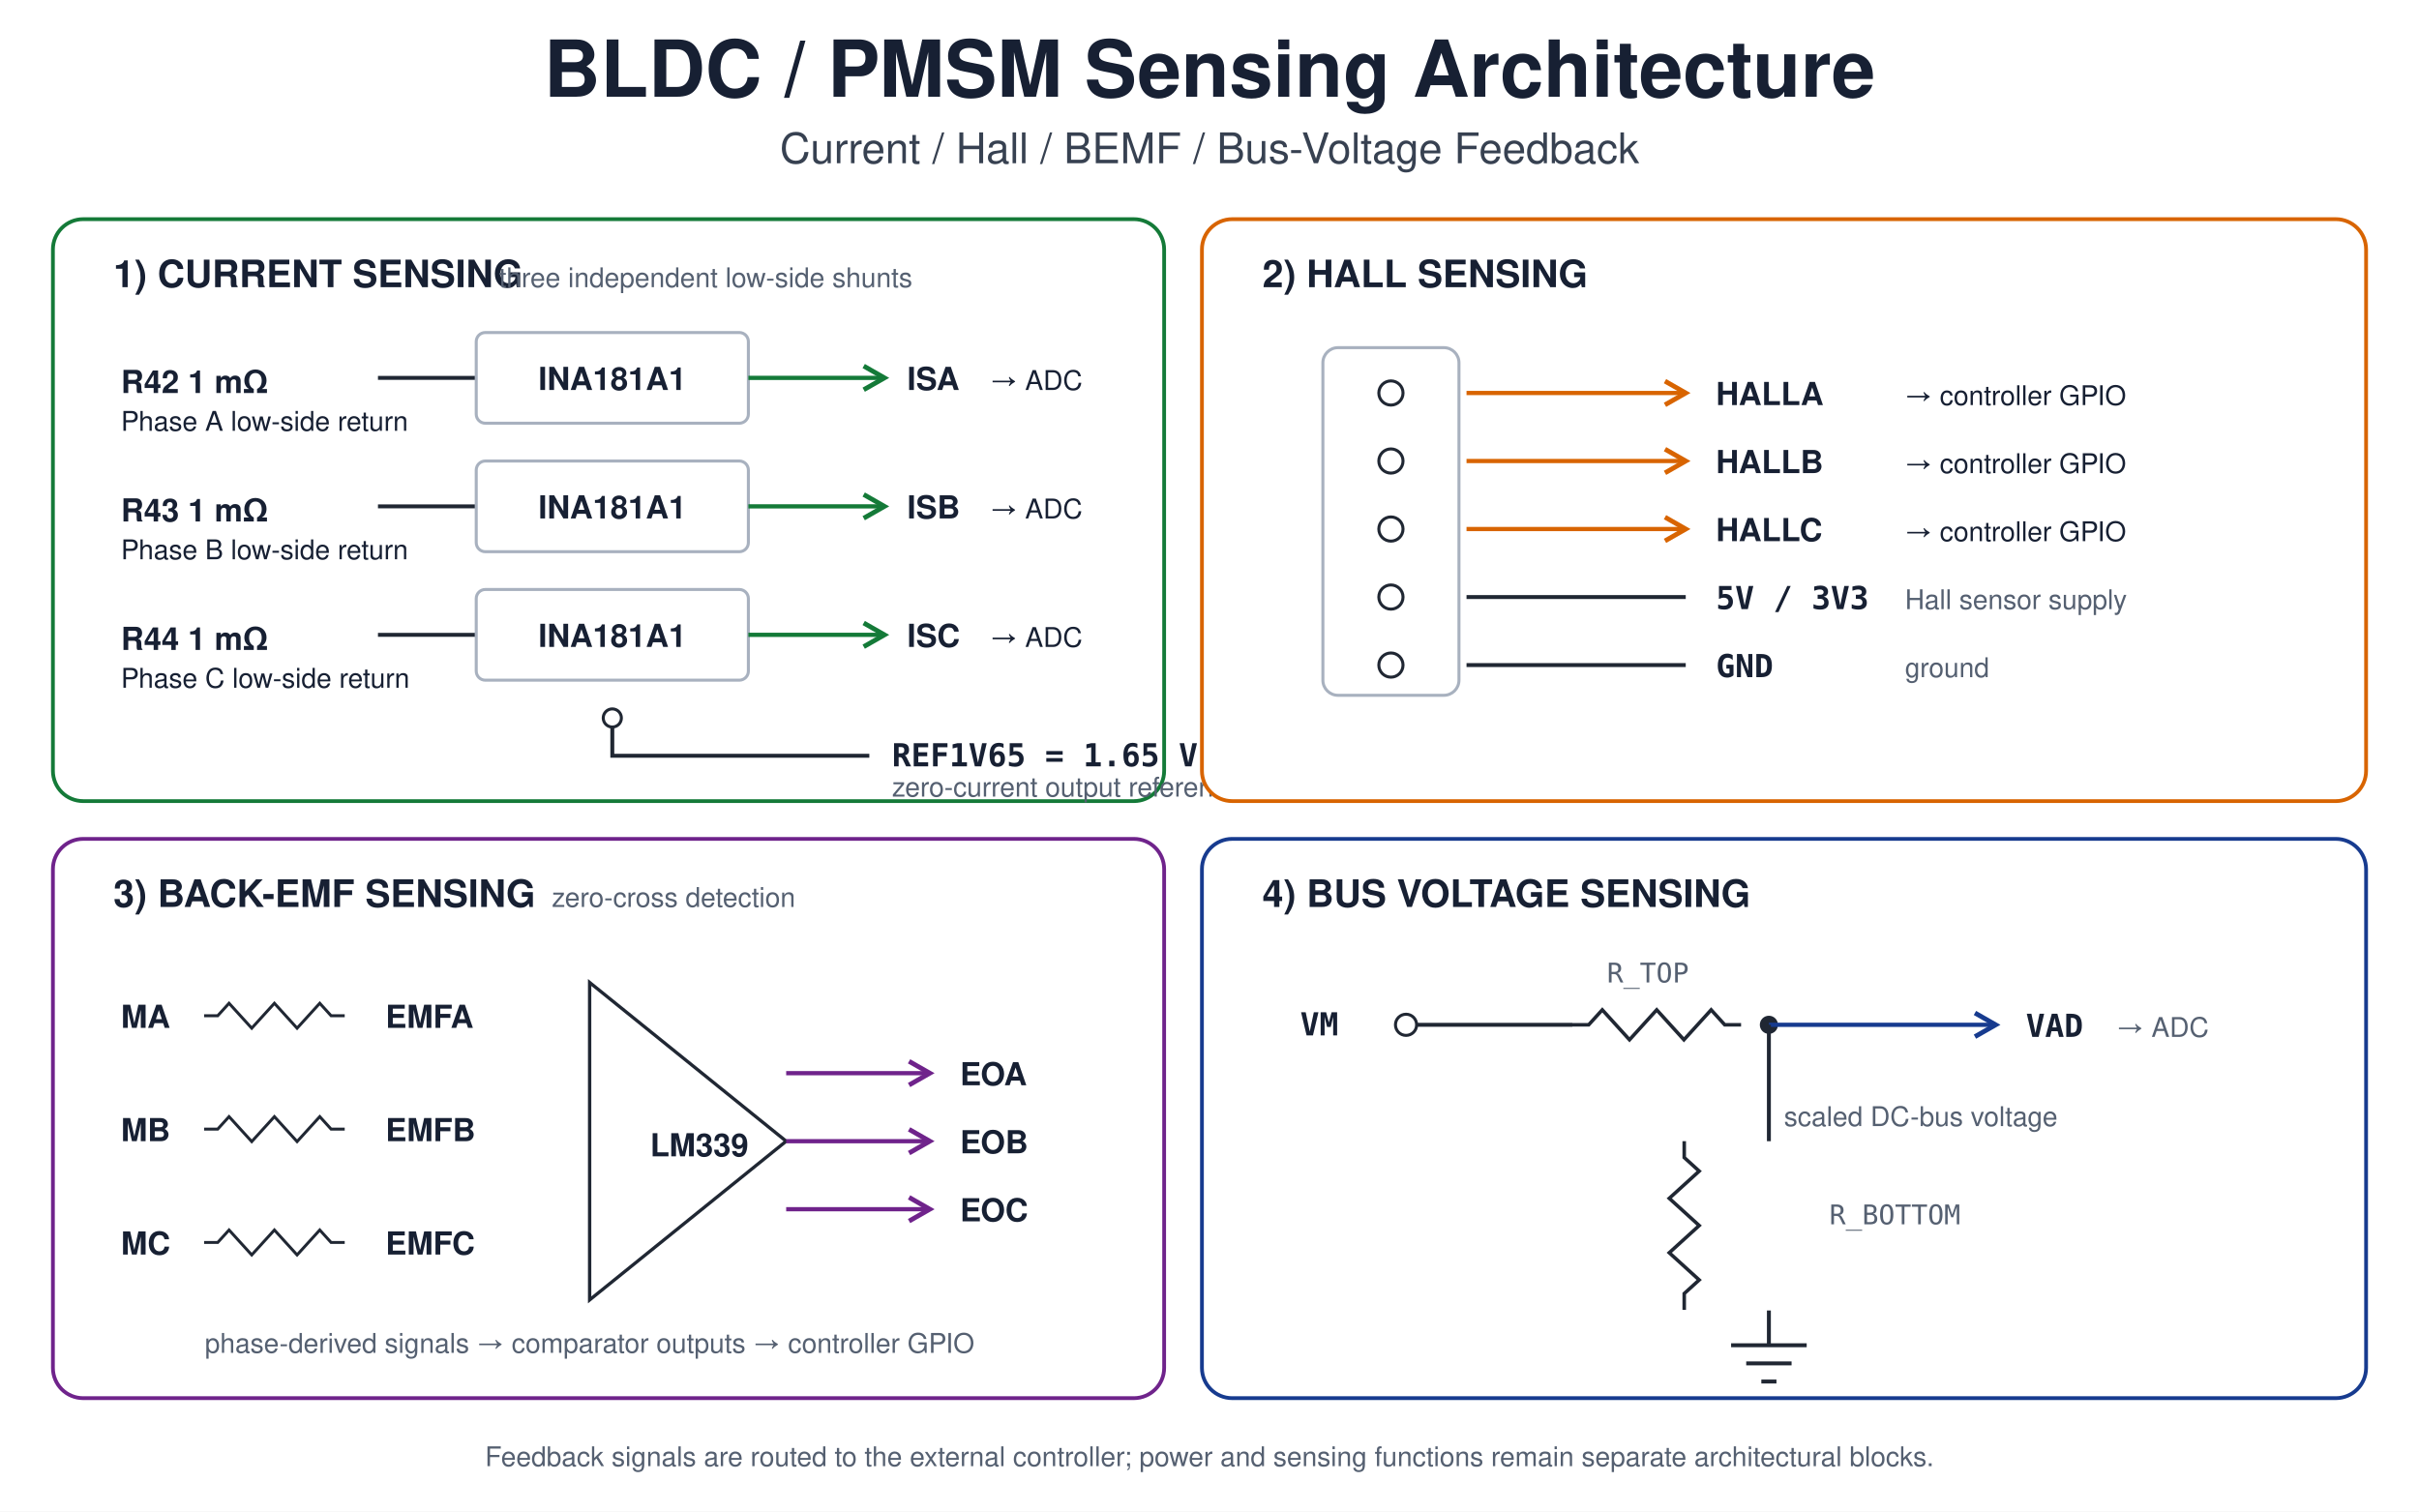
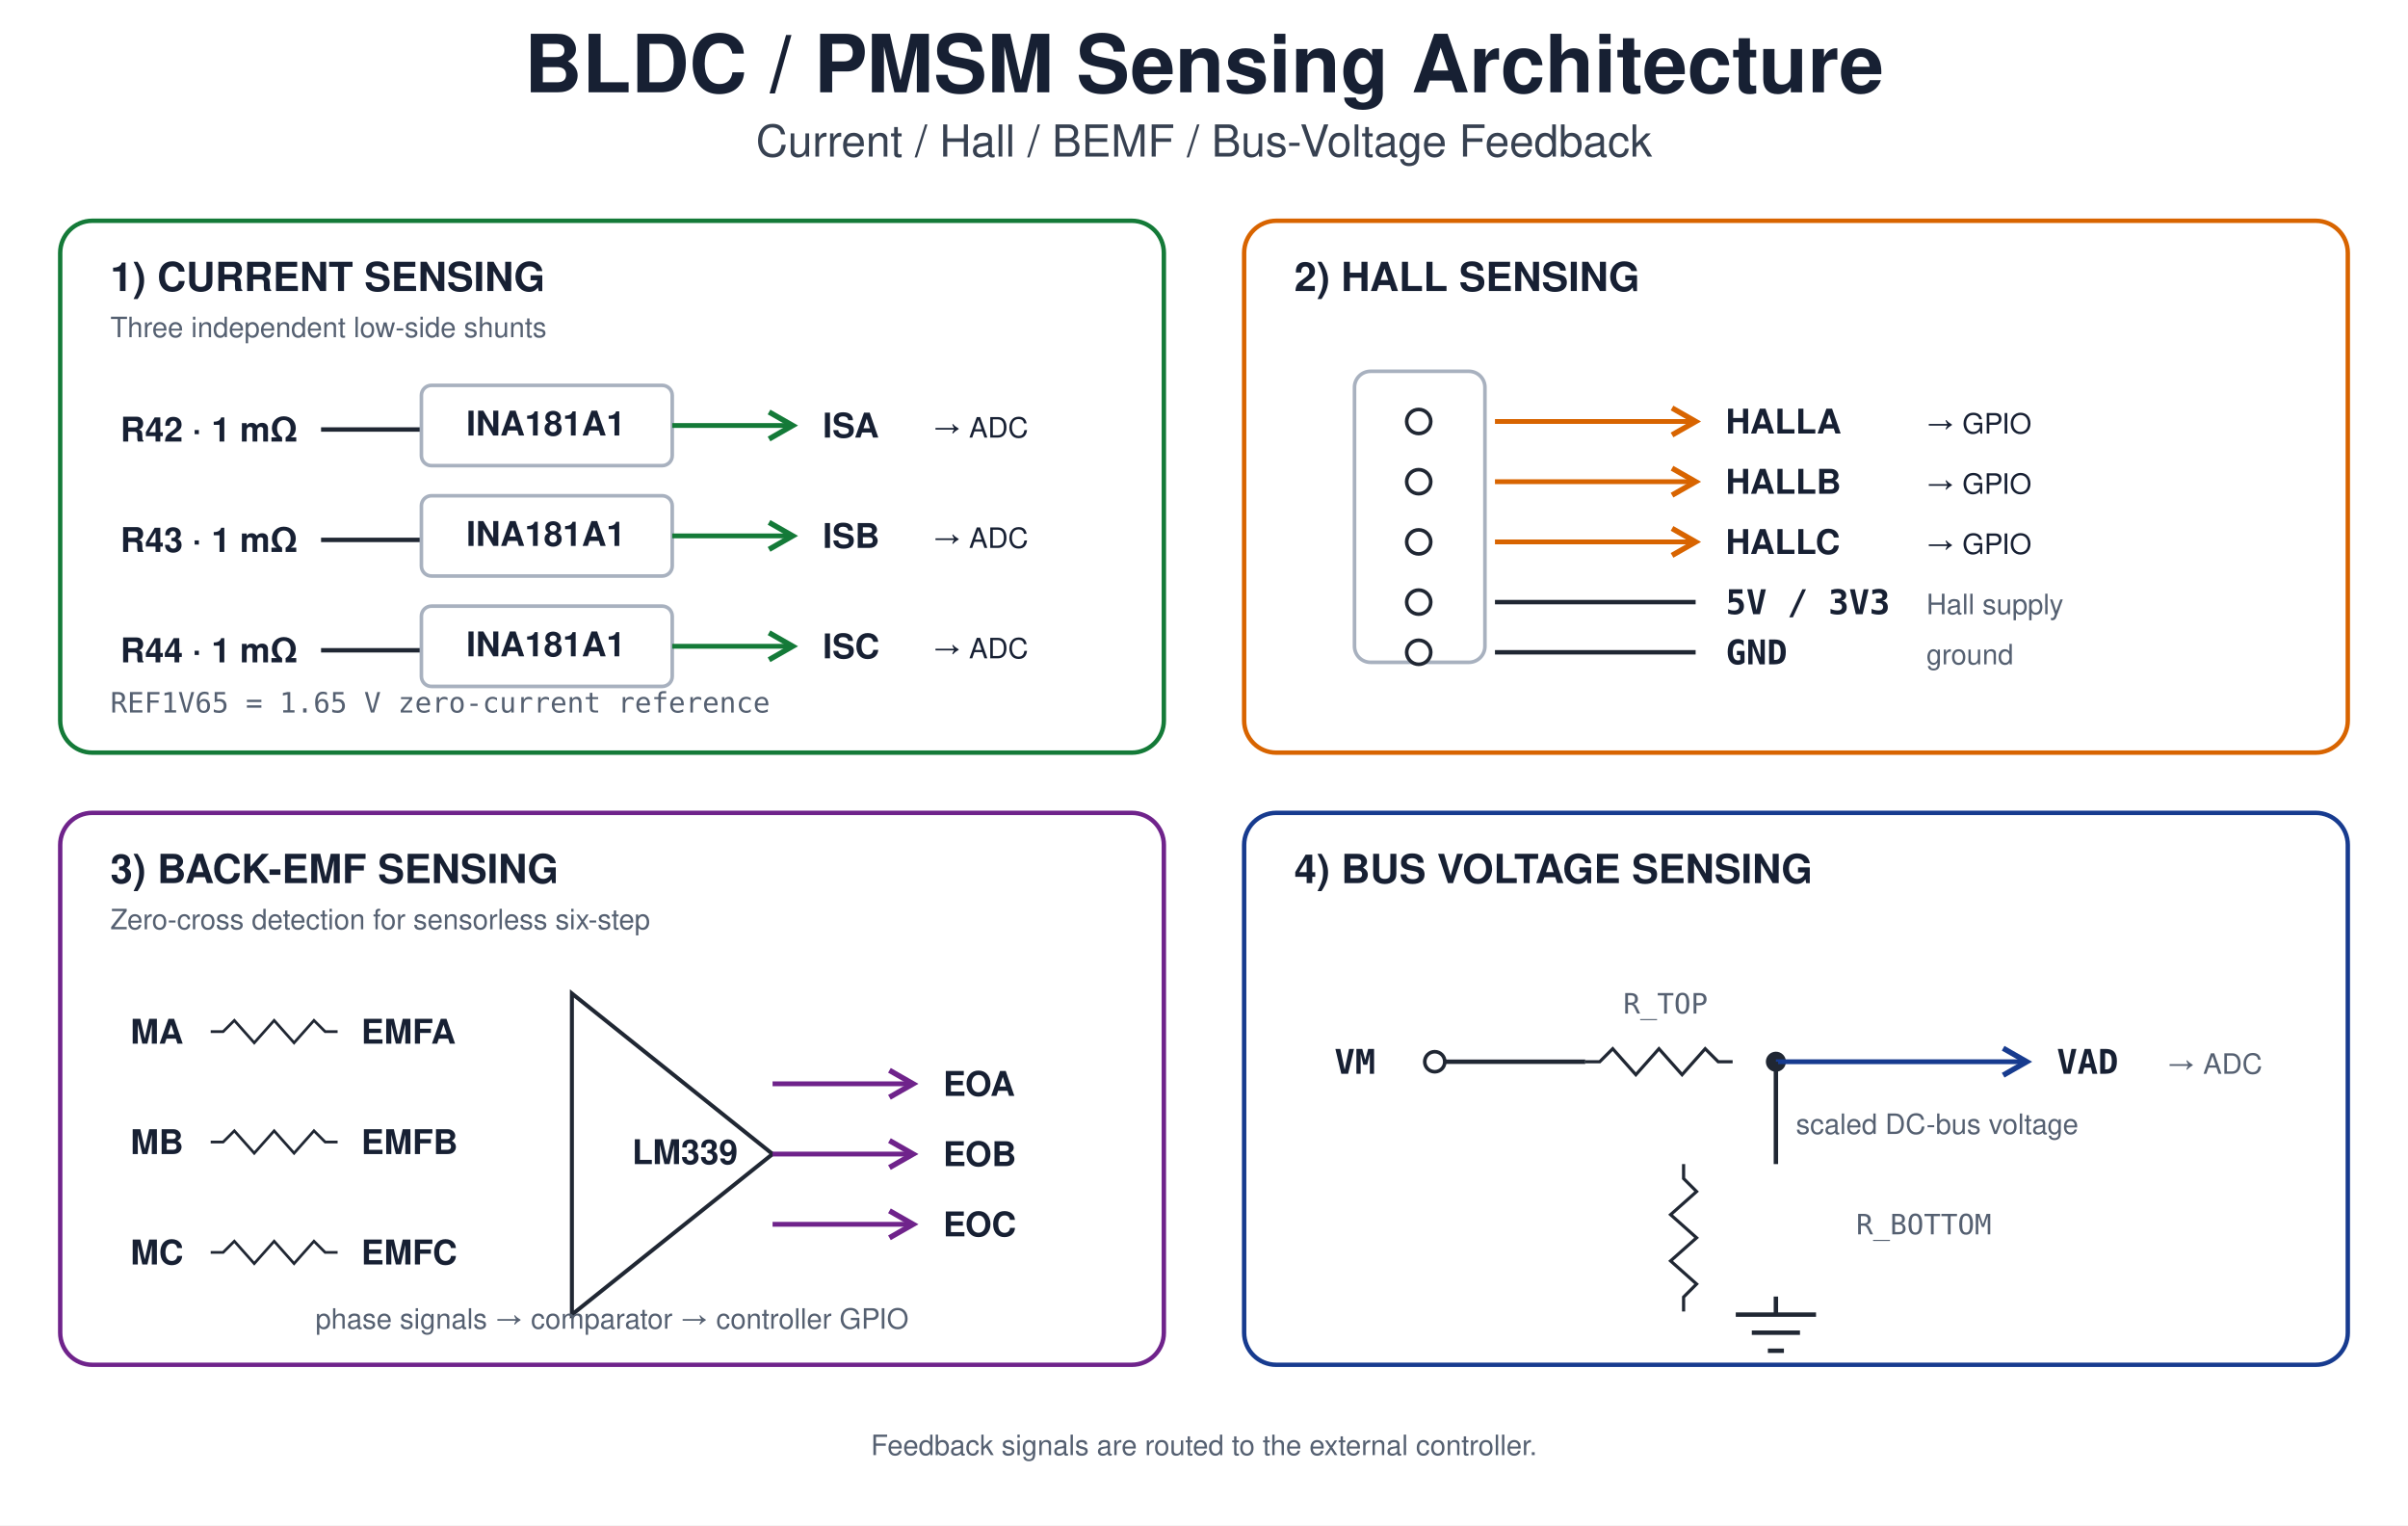
- <svg xmlns="http://www.w3.org/2000/svg" width="1600" height="1000" viewBox="0 0 1600 1000" role="img" aria-labelledby="title desc">
-   <rect width="1600" height="1000" fill="#fff" />
-   <style>text{font-family:-apple-system,BlinkMacSystemFont,"Segoe UI",Helvetica,Arial,sans-serif;fill:#172033}.title{font-size:52px;font-weight:700}.subtitle{font-size:28px;fill:#374151}.section{font-size:25px;font-weight:700}.label{font-size:21px;font-weight:600}.small{font-size:18px;fill:#556071}.mono{font-family:ui-monospace,SFMono-Regular,Menlo,Consolas,monospace}.wire{fill:none;stroke:#202733;stroke-width:2.6}.green{fill:none;stroke:#147a38;stroke-width:2.8}.orange{fill:none;stroke:#d86400;stroke-width:2.8}.purple{fill:none;stroke:#6f238b;stroke-width:2.8}.blue{fill:none;stroke:#173b8f;stroke-width:2.8}.box{fill:#fff;stroke:#a8b1bf;stroke-width:2}.term{fill:#fff;stroke:#202733;stroke-width:2}</style>
+ <svg xmlns="http://www.w3.org/2000/svg" width="1200" height="760" viewBox="0 0 1200 760" role="img" aria-labelledby="title desc">
+   <rect width="1200" height="760" fill="#ffffff" />
+   <style>
+ text{font-family:-apple-system,BlinkMacSystemFont,"Segoe UI",Helvetica,Arial,sans-serif;fill:#172033}.title{font-size:40px;font-weight:700}.subtitle{font-size:22px;fill:#374151}.section{font-size:20px;font-weight:700}.label{font-size:17px;font-weight:600}.small{font-size:14px;fill:#556071}.mono{font-family:ui-monospace,SFMono-Regular,Menlo,Consolas,monospace}.wire{fill:none;stroke:#202733;stroke-width:2.2}.green{fill:none;stroke:#147a38;stroke-width:2.4}.orange{fill:none;stroke:#d86400;stroke-width:2.4}.purple{fill:none;stroke:#6f238b;stroke-width:2.4}.blue{fill:none;stroke:#173b8f;stroke-width:2.4}.box{fill:#fff;stroke:#a8b1bf;stroke-width:1.8}.term{fill:#fff;stroke:#202733;stroke-width:1.8}
+ </style>
  <defs>
    <marker id="ag" viewBox="0 0 10 10" refX="8" refY="5" markerWidth="7" markerHeight="7" orient="auto">
      <path d="M1 1L8 5L1 9" fill="none" stroke="#147a38" stroke-width="1.6" />
    </marker>
    <marker id="ao" viewBox="0 0 10 10" refX="8" refY="5" markerWidth="7" markerHeight="7" orient="auto">
      <path d="M1 1L8 5L1 9" fill="none" stroke="#d86400" stroke-width="1.6" />
    </marker>
    <marker id="ap" viewBox="0 0 10 10" refX="8" refY="5" markerWidth="7" markerHeight="7" orient="auto">
      <path d="M1 1L8 5L1 9" fill="none" stroke="#6f238b" stroke-width="1.6" />
    </marker>
    <marker id="ab" viewBox="0 0 10 10" refX="8" refY="5" markerWidth="7" markerHeight="7" orient="auto">
      <path d="M1 1L8 5L1 9" fill="none" stroke="#173b8f" stroke-width="1.6" />
    </marker>
    <g id="hres">
-       <path d="M0 0h12l10-11 20 22 20-22 20 22 20-22 10 11h12" class="wire" />
+       <path d="M0 0h10l9-9 16 18 16-18 16 18 16-18 9 9h10" class="wire" />
    </g>
  </defs>
-   <text class="title" x="800" y="64" text-anchor="middle">BLDC / PMSM Sensing Architecture</text>
-   <text class="subtitle" x="800" y="108" text-anchor="middle">Current / Hall / BEMF / Bus-Voltage Feedback</text>
-   <rect x="35" y="145" width="735" height="385" rx="20" fill="#fff" stroke="#147a38" stroke-width="2.5" />
-   <text class="section" x="75" y="190" fill="#147a38">1) CURRENT SENSING</text>
-   <text class="small" x="330" y="190">three independent low-side shunts</text>
+   <text class="title" x="600" y="46" text-anchor="middle">BLDC / PMSM Sensing Architecture</text>
+   <text class="subtitle" x="600" y="78" text-anchor="middle">Current / Hall / BEMF / Bus-Voltage Feedback</text>
+   <rect x="30" y="110" width="550" height="265" rx="16" fill="#fff" stroke="#147a38" stroke-width="2.2" />
+   <text class="section" x="55" y="145" fill="#147a38">1) CURRENT SENSING</text>
+   <text class="small" x="55" y="168">Three independent low-side shunts</text>
  <g class="label mono">
-     <text x="80" y="260">R42 1 mΩ</text>
-     <text x="80" y="345">R43 1 mΩ</text>
-     <text x="80" y="430">R44 1 mΩ</text>
+     <text x="60" y="220">R42 · 1 mΩ</text>
+     <text x="60" y="275">R43 · 1 mΩ</text>
+     <text x="60" y="330">R44 · 1 mΩ</text>
+   </g>
+   <g class="wire">
+     <path d="M160 214H210" />
+     <path d="M160 269H210" />
+     <path d="M160 324H210" />
+   </g>
+   <g class="box">
+     <rect x="210" y="192" width="125" height="40" rx="5" />
+     <rect x="210" y="247" width="125" height="40" rx="5" />
+     <rect x="210" y="302" width="125" height="40" rx="5" />
+   </g>
+   <g class="label mono">
+     <text x="272" y="217" text-anchor="middle">INA181A1</text>
+     <text x="272" y="272" text-anchor="middle">INA181A1</text>
+     <text x="272" y="327" text-anchor="middle">INA181A1</text>
+   </g>
+   <g class="green" marker-end="url(#ag)">
+     <path d="M335 212H395" />
+     <path d="M335 267H395" />
+     <path d="M335 322H395" />
+   </g>
+   <g class="label mono" fill="#147a38">
+     <text x="410" y="218">ISA</text>
+     <text x="410" y="273">ISB</text>
+     <text x="410" y="328">ISC</text>
  </g>
  <g class="small">
-     <text x="80" y="285">Phase A low-side return</text>
-     <text x="80" y="370">Phase B low-side return</text>
-     <text x="80" y="455">Phase C low-side return</text>
+     <text x="465" y="218">→ ADC</text>
+     <text x="465" y="273">→ ADC</text>
+     <text x="465" y="328">→ ADC</text>
  </g>
-   <g class="wire">
-     <path d="M250 250H315" />
-     <path d="M250 335H315" />
-     <path d="M250 420H315" />
+   <text class="small mono" x="55" y="355">REF1V65 = 1.65 V zero-current reference</text>
+   <rect x="620" y="110" width="550" height="265" rx="16" fill="#fff" stroke="#d86400" stroke-width="2.2" />
+   <text class="section" x="645" y="145" fill="#d86400">2) HALL SENSING</text>
+   <rect class="box" x="675" y="185" width="65" height="145" rx="8" />
+   <g class="term">
+     <circle cx="707" cy="210" r="6" />
+     <circle cx="707" cy="240" r="6" />
+     <circle cx="707" cy="270" r="6" />
+     <circle cx="707" cy="300" r="6" />
+     <circle cx="707" cy="325" r="6" />
  </g>
-   <g class="box">
-     <rect x="315" y="220" width="180" height="60" rx="6" />
-     <rect x="315" y="305" width="180" height="60" rx="6" />
-     <rect x="315" y="390" width="180" height="60" rx="6" />
+   <g class="orange" marker-end="url(#ao)">
+     <path d="M745 210H845" />
+     <path d="M745 240H845" />
+     <path d="M745 270H845" />
+   </g>
+   <g class="label mono" fill="#d86400">
+     <text x="860" y="216">HALLA</text>
+     <text x="860" y="246">HALLB</text>
+     <text x="860" y="276">HALLC</text>
+   </g>
+   <g class="small">
+     <text x="960" y="216">→ GPIO</text>
+     <text x="960" y="246">→ GPIO</text>
+     <text x="960" y="276">→ GPIO</text>
+   </g>
+   <path class="wire" d="M745 300H845" />
+   <path class="wire" d="M745 325H845" />
+   <text class="label mono" x="860" y="306">5V / 3V3</text>
+   <text class="small" x="960" y="306">Hall supply</text>
+   <text class="label mono" x="860" y="331">GND</text>
+   <text class="small" x="960" y="331">ground</text>
+   <rect x="30" y="405" width="550" height="275" rx="16" fill="#fff" stroke="#6f238b" stroke-width="2.2" />
+   <text class="section" x="55" y="440" fill="#6f238b">3) BACK-EMF SENSING</text>
+   <text class="small" x="55" y="463">Zero-cross detection for sensorless six-step</text>
+   <g class="label mono">
+     <text x="65" y="520">MA</text>
+     <text x="65" y="575">MB</text>
+     <text x="65" y="630">MC</text>
+   </g>
+   <g>
+     <use href="#hres" transform="translate(105 514) scale(.62)" />
+     <use href="#hres" transform="translate(105 569) scale(.62)" />
+     <use href="#hres" transform="translate(105 624) scale(.62)" />
  </g>
  <g class="label mono">
-     <text x="405" y="258" text-anchor="middle">INA181A1</text>
-     <text x="405" y="343" text-anchor="middle">INA181A1</text>
-     <text x="405" y="428" text-anchor="middle">INA181A1</text>
+     <text x="180" y="520">EMFA</text>
+     <text x="180" y="575">EMFB</text>
+     <text x="180" y="630">EMFC</text>
  </g>
-   <g class="green" marker-end="url(#ag)">
-     <path d="M495 250H585" />
-     <path d="M495 335H585" />
-     <path d="M495 420H585" />
-   </g>
-   <g class="label mono" fill="#147a38">
-     <text x="600" y="258">ISA</text>
-     <text x="600" y="343">ISB</text>
-     <text x="600" y="428">ISC</text>
-   </g>
-   <g class="small">
-     <text x="655" y="258">→ ADC</text>
-     <text x="655" y="343">→ ADC</text>
-     <text x="655" y="428">→ ADC</text>
-   </g>
-   <path class="wire" d="M405 475V500H575" />
-   <circle class="term" cx="405" cy="475" r="6" />
-   <text class="label mono" x="590" y="507">REF1V65 = 1.65 V</text>
-   <text class="small" x="590" y="527">zero-current output reference</text>
-   <rect x="795" y="145" width="770" height="385" rx="20" fill="#fff" stroke="#d86400" stroke-width="2.5" />
-   <text class="section" x="835" y="190" fill="#d86400">2) HALL SENSING</text>
-   <rect class="box" x="875" y="230" width="90" height="230" rx="10" />
-   <g class="term">
-     <circle cx="920" cy="260" r="8" />
-     <circle cx="920" cy="305" r="8" />
-     <circle cx="920" cy="350" r="8" />
-     <circle cx="920" cy="395" r="8" />
-     <circle cx="920" cy="440" r="8" />
-   </g>
-   <g class="orange" marker-end="url(#ao)">
-     <path d="M970 260H1115" />
-     <path d="M970 305H1115" />
-     <path d="M970 350H1115" />
-   </g>
-   <g class="label mono" fill="#d86400">
-     <text x="1135" y="268">HALLA</text>
-     <text x="1135" y="313">HALLB</text>
-     <text x="1135" y="358">HALLC</text>
-   </g>
-   <g class="small">
-     <text x="1260" y="268">→ controller GPIO</text>
-     <text x="1260" y="313">→ controller GPIO</text>
-     <text x="1260" y="358">→ controller GPIO</text>
-   </g>
-   <path class="wire" d="M970 395H1115" />
-   <path class="wire" d="M970 440H1115" />
-   <text class="label mono" x="1135" y="403">5V / 3V3</text>
-   <text class="small" x="1260" y="403">Hall sensor supply</text>
-   <text class="label mono" x="1135" y="448">GND</text>
-   <text class="small" x="1260" y="448">ground</text>
-   <rect x="35" y="555" width="735" height="370" rx="20" fill="#fff" stroke="#6f238b" stroke-width="2.5" />
-   <text class="section" x="75" y="600" fill="#6f238b">3) BACK-EMF SENSING</text>
-   <text class="small" x="365" y="600">zero-cross detection</text>
-   <g class="label mono">
-     <text x="80" y="680">MA</text>
-     <text x="80" y="755">MB</text>
-     <text x="80" y="830">MC</text>
-   </g>
-   <g>
-     <use href="#hres" transform="translate(135 672) scale(.75)" />
-     <use href="#hres" transform="translate(135 747) scale(.75)" />
-     <use href="#hres" transform="translate(135 822) scale(.75)" />
-   </g>
-   <g class="label mono">
-     <text x="255" y="680">EMFA</text>
-     <text x="255" y="755">EMFB</text>
-     <text x="255" y="830">EMFC</text>
-   </g>
-   <path d="M390 650L520 755L390 860Z" fill="#fff" stroke="#202733" stroke-width="2.2" />
-   <text class="label" x="430" y="765">LM339</text>
+   <path d="M285 495L385 575L285 655Z" fill="#fff" stroke="#202733" stroke-width="2" />
+   <text class="label" x="315" y="580">LM339</text>
  <g class="purple" marker-end="url(#ap)">
-     <path d="M520 710H615" />
-     <path d="M520 755H615" />
-     <path d="M520 800H615" />
+     <path d="M385 540H455" />
+     <path d="M385 575H455" />
+     <path d="M385 610H455" />
  </g>
  <g class="label mono" fill="#6f238b">
-     <text x="635" y="718">EOA</text>
-     <text x="635" y="763">EOB</text>
-     <text x="635" y="808">EOC</text>
+     <text x="470" y="546">EOA</text>
+     <text x="470" y="581">EOB</text>
+     <text x="470" y="616">EOC</text>
  </g>
-   <text class="small" x="390" y="895" text-anchor="middle">phase-derived signals → comparator outputs → controller GPIO</text>
-   <rect x="795" y="555" width="770" height="370" rx="20" fill="#fff" stroke="#173b8f" stroke-width="2.5" />
-   <text class="section" x="835" y="600" fill="#173b8f">4) BUS VOLTAGE SENSING</text>
-   <text class="label mono" x="860" y="685">VM</text>
-   <circle class="term" cx="930" cy="678" r="7" />
-   <path class="wire" d="M937 678H1040" />
-   <use href="#hres" transform="translate(1040 678) scale(.9)" />
-   <text class="small mono" x="1090" y="650" text-anchor="middle">R_TOP</text>
-   <circle cx="1170" cy="678" r="6" fill="#202733" />
-   <path class="blue" d="M1170 678H1320" marker-end="url(#ab)" />
-   <text class="label mono" x="1340" y="686" fill="#173b8f">VAD</text>
-   <text class="small" x="1400" y="686">→ ADC</text>
-   <path class="wire" d="M1170 678V755" />
-   <use href="#hres" transform="translate(1114 755) rotate(90) scale(.9)" />
-   <path class="wire" d="M1170 867V890" />
-   <path class="wire" d="M1145 890H1195M1155 902H1185M1165 914H1175" />
-   <text class="small mono" x="1210" y="810">R_BOTTOM</text>
-   <text class="small" x="1180" y="745">scaled DC-bus voltage</text>
-   <text class="small" x="800" y="970" text-anchor="middle">Feedback signals are routed to the external controller; power and sensing functions remain separate architectural blocks.</text>
+   <text class="small" x="305" y="662" text-anchor="middle">phase signals → comparator → controller GPIO</text>
+   <rect x="620" y="405" width="550" height="275" rx="16" fill="#fff" stroke="#173b8f" stroke-width="2.2" />
+   <text class="section" x="645" y="440" fill="#173b8f">4) BUS VOLTAGE SENSING</text>
+   <text class="label mono" x="665" y="535">VM</text>
+   <circle class="term" cx="715" cy="529" r="5" />
+   <path class="wire" d="M720 529H790" />
+   <use href="#hres" transform="translate(790 529) scale(.72)" />
+   <text class="small mono" x="830" y="505" text-anchor="middle">R_TOP</text>
+   <circle cx="885" cy="529" r="5" fill="#202733" />
+   <path class="blue" d="M885 529H1010" marker-end="url(#ab)" />
+   <text class="label mono" x="1025" y="535" fill="#173b8f">VAD</text>
+   <text class="small" x="1080" y="535">→ ADC</text>
+   <path class="wire" d="M885 529V580" />
+   <use href="#hres" transform="translate(839 580) rotate(90) scale(.72)" />
+   <path class="wire" d="M885 646V655" />
+   <path class="wire" d="M865 655H905M873 664H897M881 673H889" />
+   <text class="small mono" x="925" y="615">R_BOTTOM</text>
+   <text class="small" x="895" y="565">scaled DC-bus voltage</text>
+   <text class="small" x="600" y="725" text-anchor="middle">Feedback signals are routed to the external controller.</text>
</svg>
